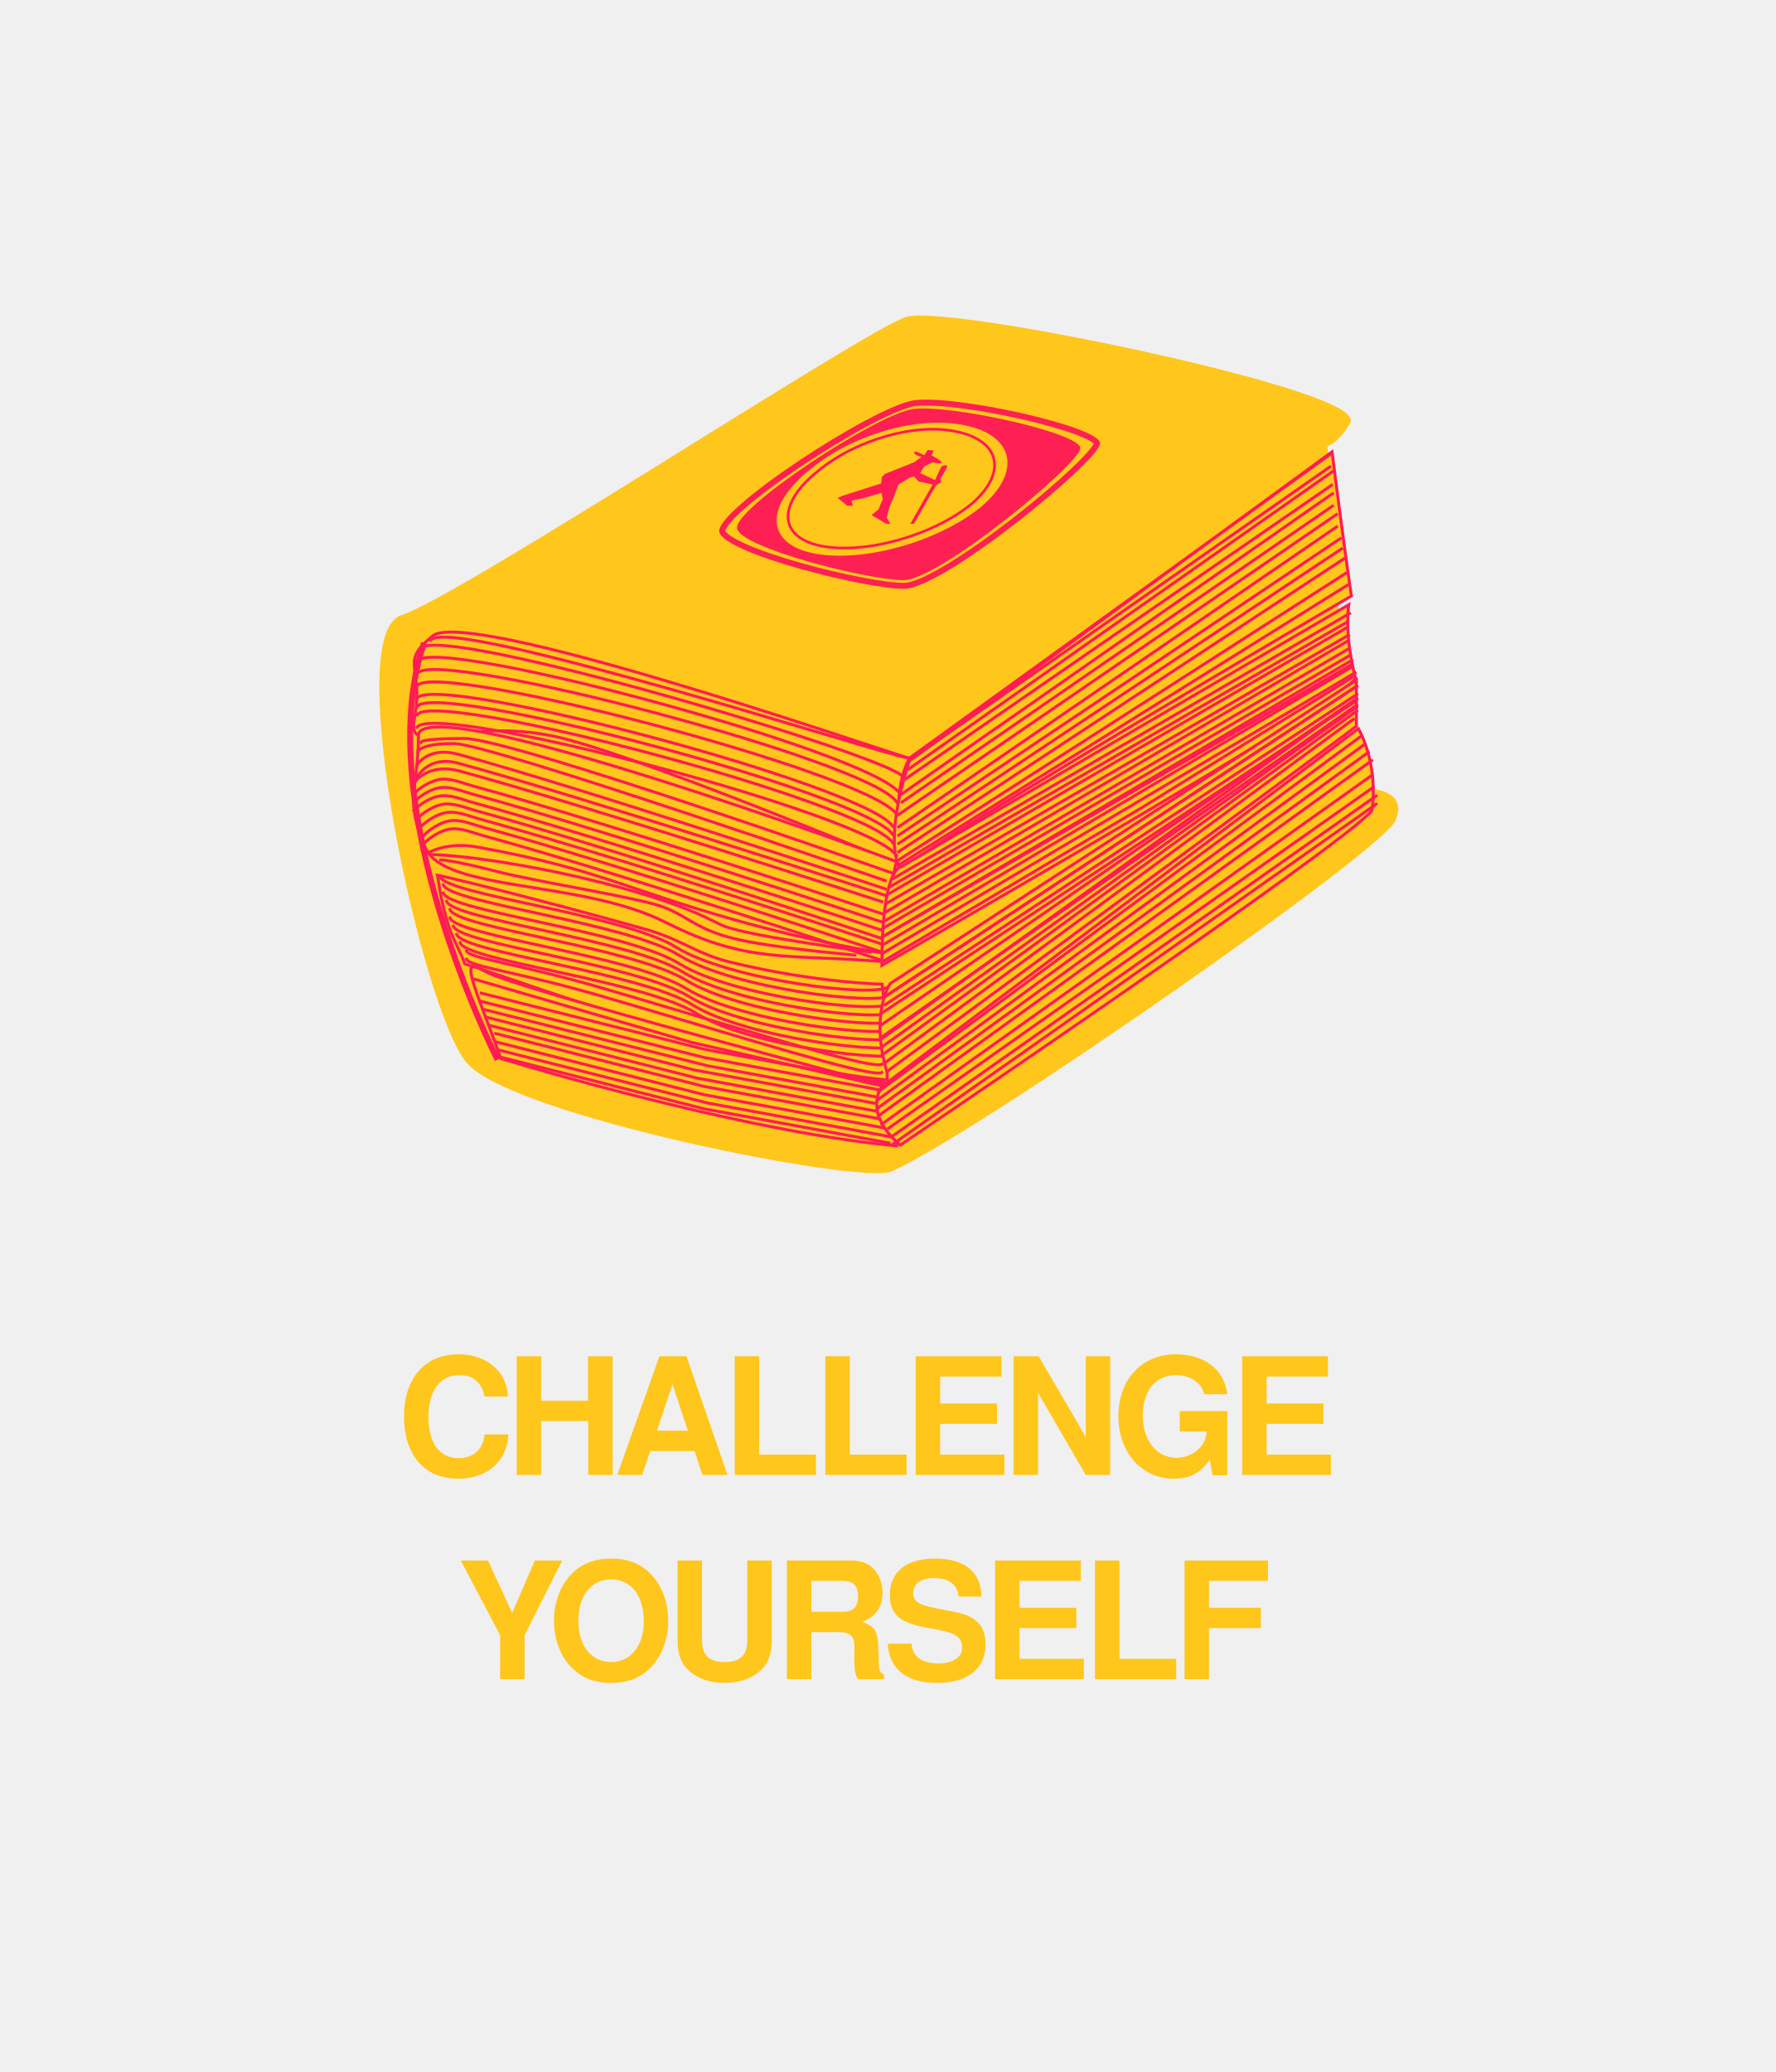
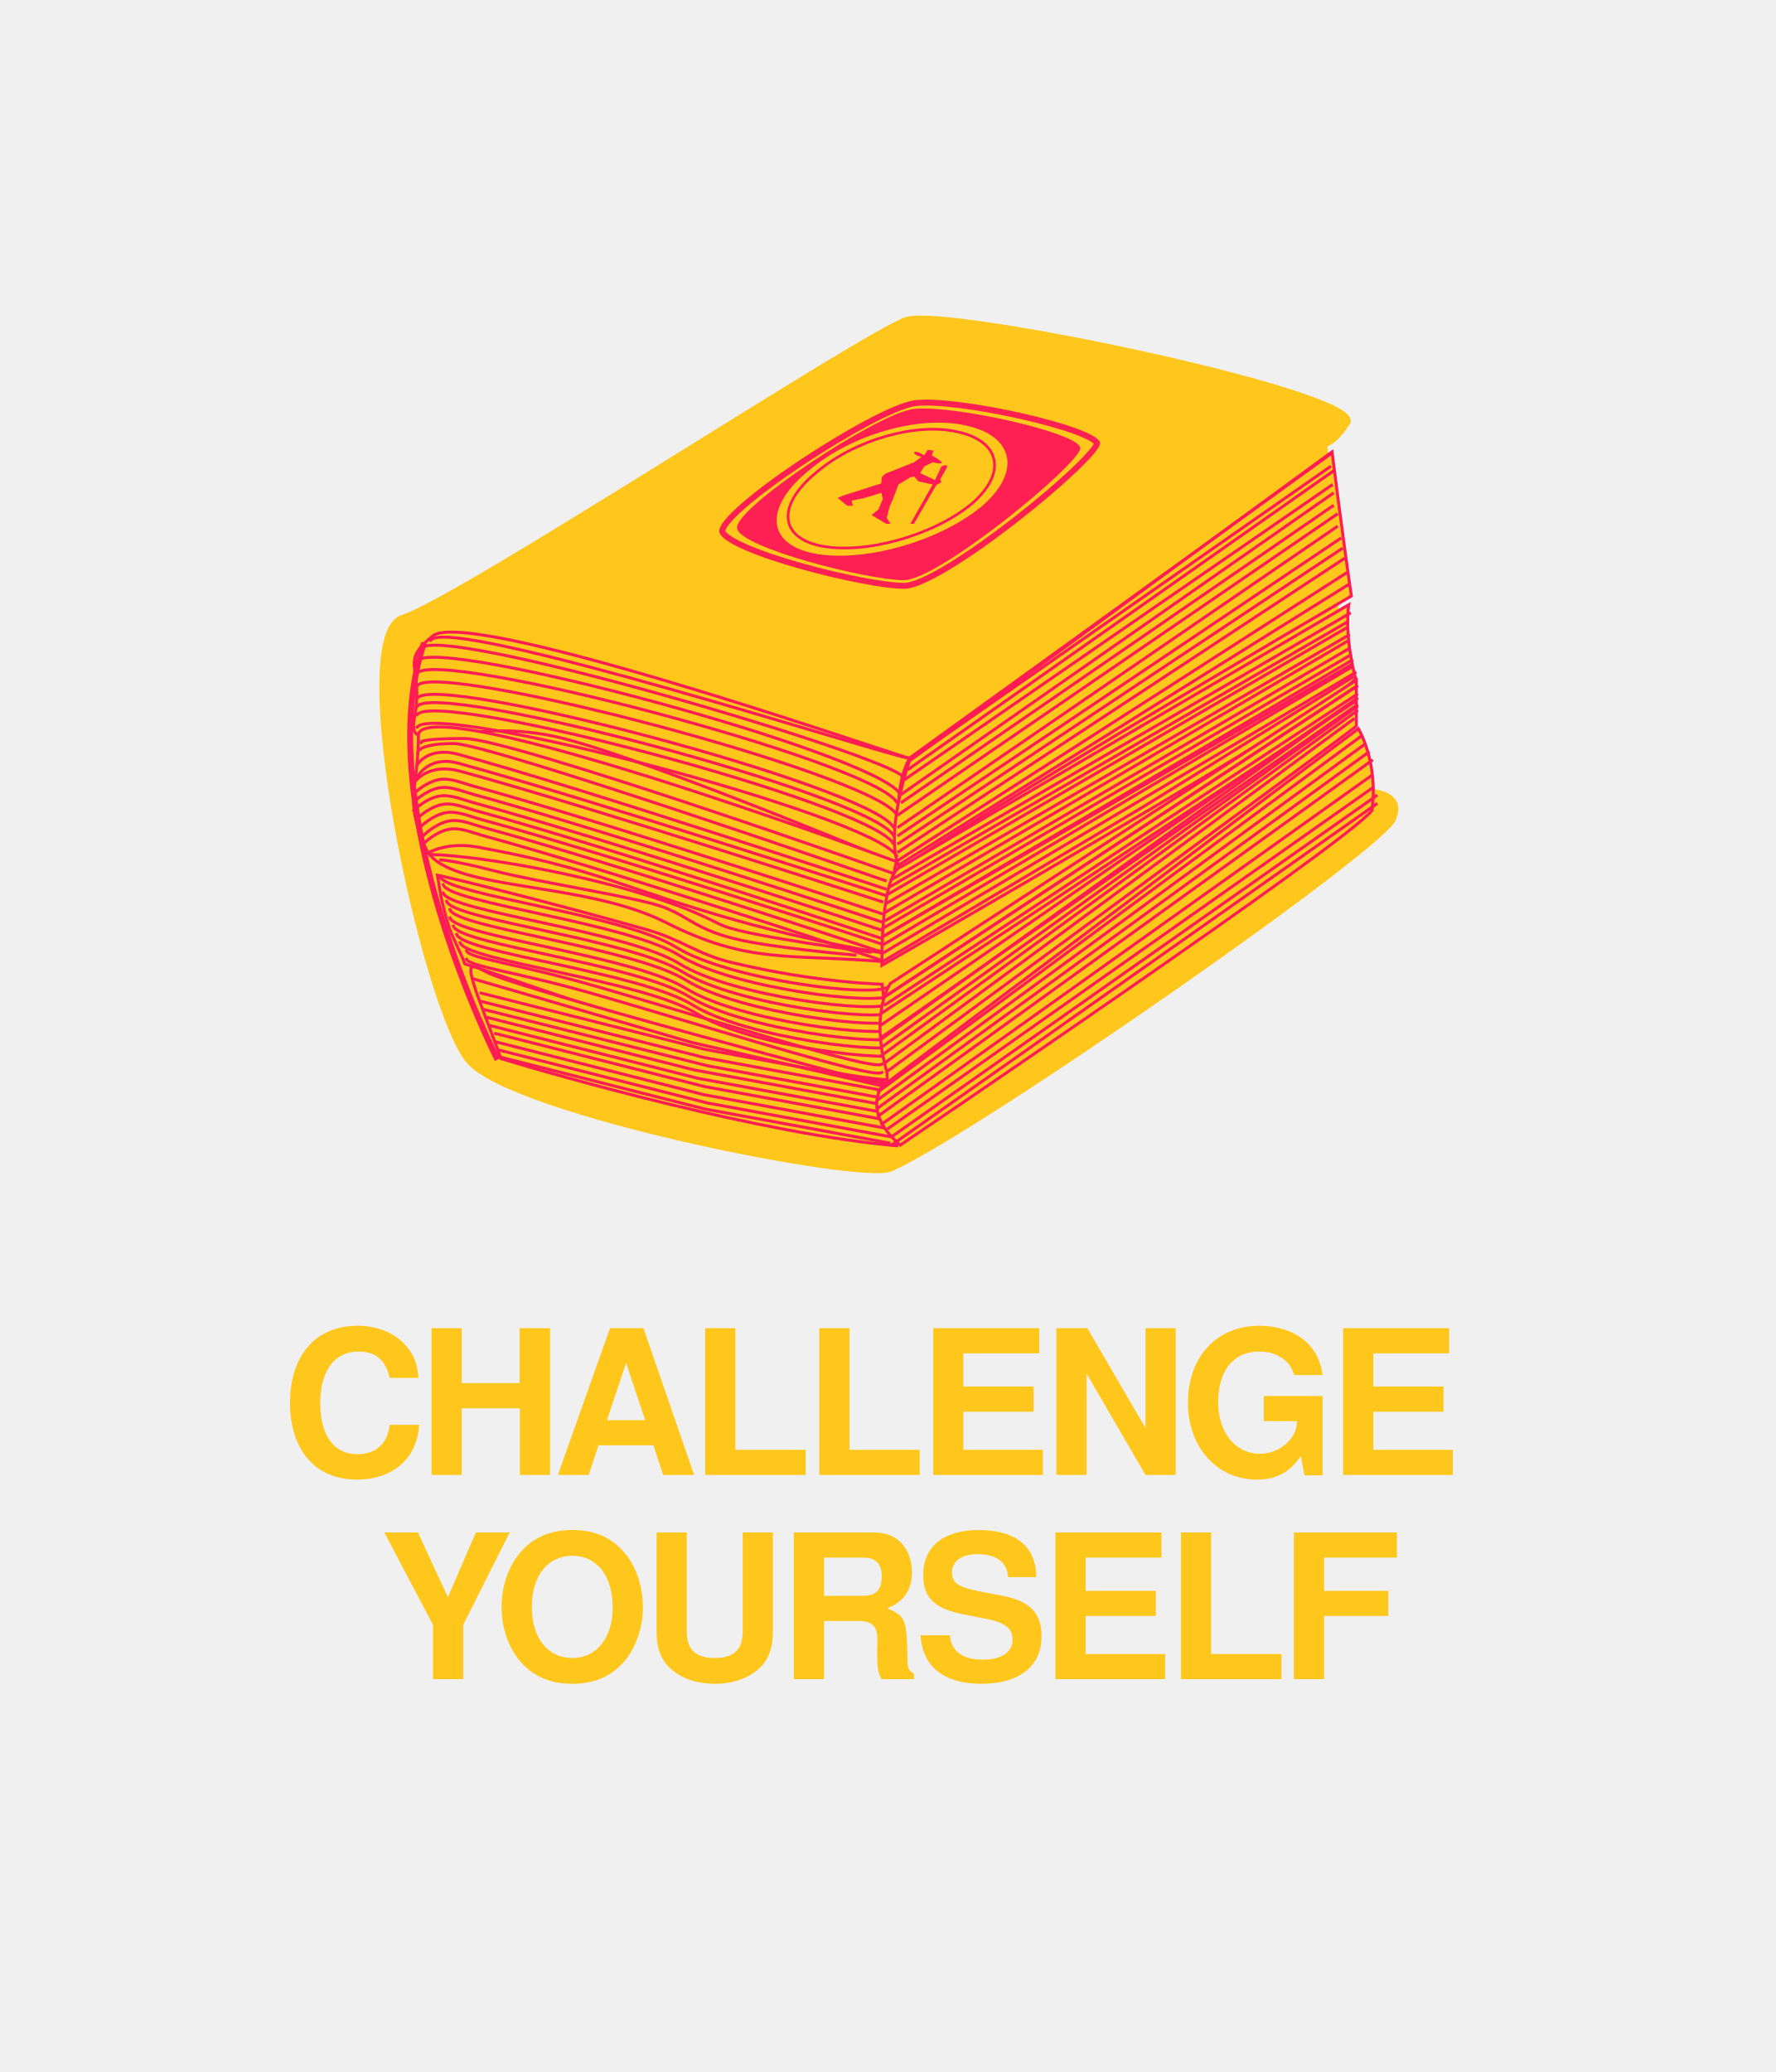
<svg xmlns="http://www.w3.org/2000/svg" xmlns:xlink="http://www.w3.org/1999/xlink" width="600px" height="700px" viewBox="0 0 600 700" version="1.1" style="background: #FF1C54;">
  <defs>
    <path d="M242.69,42.766 C242.69,48.454 189.823,91.922 176.475,91.922 C163.127,91.922 115.987,80.045 114.051,72.801 C112.114,65.557 166.177,30.189 179.834,28.234 C193.491,26.278 242.69,37.078 242.69,42.766 Z" id="path-1" />
    <mask id="mask-2" maskContentUnits="userSpaceOnUse" maskUnits="objectBoundingBox" x="0" y="0" width="128.69" height="63.922" fill="white">
      <use xlink:href="#path-1" />
    </mask>
    <path d="M168.749,42.981 C161.149,56.107 166.618,80.443 166.618,80.443 C166.618,80.443 81.65,44.786 51.063,37.016 C17.604,28.516 -2.658,45.007 0.282,29.558 C3.644,11.888 -5.258,10.995 6.746,1.408 C18.75,-8.179 149.224,36.802 168.749,42.981 Z" id="path-3" />
    <mask id="mask-4" maskContentUnits="userSpaceOnUse" maskUnits="objectBoundingBox" x="0" y="0" width="168.749" height="80.37" fill="white">
      <use xlink:href="#path-3" />
    </mask>
    <path d="M164.245,77.794 C164.245,77.794 160.57,91.256 160.57,112.515 C126.881,109.618 113.847,113.451 85.332,99.046 C56.817,84.641 10.847,88.994 4.084,73.723 C-3.342,56.954 1.629,53.625 1.629,35.518 C1.629,17.411 164.245,77.794 164.245,77.794 Z" id="path-5" />
    <mask id="mask-6" maskContentUnits="userSpaceOnUse" maskUnits="objectBoundingBox" x="0" y="0" width="164.245" height="80.384" fill="white">
      <use xlink:href="#path-5" />
    </mask>
    <path d="M79.198,100.561 C91.48,104.038 96.248,108.866 108.034,111.703 C137.143,118.71 159.239,119.038 159.239,119.038 C159.239,119.038 161.023,131.172 161.023,152.432 C114.981,148.472 37.022,119.038 17.434,113.089 C15.705,108.296 13.143,104.052 11.97,100.358 C8.602,89.757 8.434,83.679 7.895,82.116 C7.74,81.666 46.418,91.28 79.198,100.561 Z" id="path-7" />
    <mask id="mask-8" maskContentUnits="userSpaceOnUse" maskUnits="objectBoundingBox" x="0" y="0" width="153.128" height="70.331" fill="white">
      <use xlink:href="#path-7" />
    </mask>
    <path d="M160.823,153.511 C160.823,153.511 164.236,153.408 164.236,174.667 C118.194,170.707 49.216,151.02 29.629,145.071 C19.649,117.41 14.656,109.107 25.26,114.939 C35.864,120.771 160.823,153.511 160.823,153.511 Z" id="path-9" />
    <mask id="mask-10" maskContentUnits="userSpaceOnUse" maskUnits="objectBoundingBox" x="0" y="0" width="144.895" height="61.489" fill="white">
      <use xlink:href="#path-9" />
    </mask>
    <style type="text/css">

             #challengetext {
-                 font-family: 'Helvetica Neue', 'Helvetica', 'Arial';
-                 font-size: 55px;
+                 font-family: 'LucidaGrande-Bold', 'Lucida Grande', 'Helvetica Neue', 'Helvetica', 'Arial';
+                 font-size: 68px;
                font-weight: bold;
                letter-spacing: -3px;
            }

        </style>
  </defs>
  <g id="Challenge-Yourself" stroke="none" stroke-width="1" fill="none" fill-rule="evenodd">
    <g id="challengeyourself">
      <text id="challengetext" fill="#FFC61C">
-         <tspan x="134.083" y="498.289">CHALLENGE </tspan>
-         <tspan x="154.193" y="567.289">YOURSELF</tspan>
+         <tspan x="95" y="498.289">CHALLENGE </tspan>
+         <tspan x="128" y="567.289">YOURSELF</tspan>
      </text>
      <g id="book" transform="translate(129, 107)">
        <path d="M326.387,35.322 C327.387,25.119 191.039,-3.309 177.311,1.076 C163.582,5.461 26.607,95.479 7.016,101.742 C-12.576,108.005 14.566,233.992 29.5,251.477 C44.434,268.961 162.027,292.219 171.902,287.798 C201.834,274.398 341.76,176.699 341.76,169.232 C346.316,158.385 326.387,160.246 326.387,160.246 L318.449,42.982 C318.449,42.982 321.799,42.982 326.387,35.322 Z" stroke="#FFC61C" stroke-width="2" fill="#FFC61C" />
        <use id="Rectangle-41" stroke="#FF1C54" mask="url(#mask-2)" stroke-width="4" fill="#FFC61C" opacity="0.973" xlink:href="#path-1" />
        <path d="M236,44.398 C236,49.559 188.346,89 176.314,89 C164.282,89 121.791,78.223 120.046,71.65 C118.3,65.078 167.032,32.986 179.342,31.212 C191.652,29.438 236,39.237 236,44.398 Z" id="Rectangle-41" fill="#FF1C54" opacity="0.973" />
        <g id="Group-2" transform="translate(10.23934, 105.9726)" stroke="#FF1C54" stroke-width="2" fill="#FFC61C">
          <use id="Rectangle-41" mask="url(#mask-4)" xlink:href="#path-3" />
          <use id="Rectangle-41-Copy" mask="url(#mask-6)" xlink:href="#path-5" />
          <use id="Rectangle-41-Copy-2" mask="url(#mask-8)" xlink:href="#path-7" />
          <use id="Rectangle-41-Copy-4" mask="url(#mask-10)" xlink:href="#path-9" />
        </g>
        <g id="pages" transform="translate(19.34098, 188.411)" stroke="#FF1C54" stroke-linecap="square">
          <path d="M0.292,0.725 C2.365,6.882 62.211,13.541 80.094,24.602 C97.976,35.664 146.689,41.749 151.884,37.978" id="Line" />
          <path d="M1.43,3.519 C3.503,9.677 63.349,16.335 81.231,27.397 C99.114,38.458 147.827,44.543 153.021,40.773" id="Line" />
          <path d="M1.43,6.314 C3.503,12.471 63.349,19.13 81.231,30.191 C99.114,41.253 147.827,47.338 153.021,43.568" id="Line" />
          <path d="M2.568,9.108 C4.641,15.266 64.487,21.924 82.369,32.986 C100.252,44.047 148.965,50.132 154.159,46.362" id="Line" />
          <path d="M3.705,11.903 C5.778,18.06 65.624,24.719 83.507,35.78 C101.389,46.842 150.103,52.927 155.297,49.157" id="Line" />
          <path d="M3.705,14.697 C5.778,20.855 65.624,27.513 83.507,38.575 C101.389,49.636 150.103,55.721 155.297,51.951" id="Line" />
          <path d="M4.843,17.492 C6.916,23.649 66.762,30.308 84.645,41.369 C102.527,52.431 151.24,58.516 156.434,54.746" id="Line" />
          <path d="M5.981,20.286 C8.054,26.444 67.9,33.102 85.782,44.164 C103.665,55.225 152.378,61.31 157.572,57.54" id="Line" />
          <path d="M7.118,23.081 C9.192,29.239 69.038,35.897 86.92,46.958 C104.802,58.02 153.516,64.105 158.71,60.335" id="Line" />
          <path d="M9.308,25.875 C10.128,28.311 27.203,30.345 52.987,37.786 C86.86,47.562 131.586,61.686 145.462,64.008 C147.725,64.387 149.168,64.452 149.608,64.132" id="Line" />
          <path d="M9.308,28.67 C10.128,31.106 27.203,33.139 52.987,40.581 C86.86,50.356 131.586,64.481 145.462,66.803 C147.725,67.182 149.168,67.246 149.608,66.927" id="Line" />
          <polyline id="Line" points="20.265 59.352 90.736 77.236 153.021 88.726" />
          <polyline id="Line" points="19.265 61.352 89.736 79.236 152.021 90.726" />
          <polyline id="Line" points="19.128 56.558 89.598 74.441 151.884 85.932" />
          <polyline id="Line" points="19.128 53.763 89.598 71.647 151.884 83.137" />
          <polyline id="Line" points="16.852 50.969 87.323 68.852 149.608 80.342" />
          <polyline id="Line" points="15.715 48.174 86.185 66.058 148.47 77.548" />
          <polyline id="Line" points="15.365 45.693 90.736 64.66 153.021 76.151" />
          <polyline id="Line" points="14.227 42.899 89.598 61.866 151.884 73.356" />
          <polyline id="Line" points="14.227 40.104 89.598 59.071 151.884 70.562" />
          <polyline id="Line" points="11.814 35.364 85.295 56.756 151.884 71.959" />
        </g>
        <g id="Group-3" transform="translate(167.1049, 45.49315)" stroke="#FF1C54" fill="#FFC61C">
          <path d="M11.157,104.562 L153.94,0.15 C153.94,0.15 157.766,30.601 160.469,48.844 C160.469,48.844 1.844,141.796 8.373,141.796 C1.844,131.191 11.157,104.562 11.157,104.562 Z" id="Path-126" />
          <path d="M8.257,140.41 C8.257,140.41 1.844,140.41 1.844,173.644 C1.844,173.644 166.641,79.463 161.786,76.291 C157.973,61.609 159.573,51.815 159.573,51.815 L8.257,140.41 Z" id="Path-127" />
          <path d="M4.707,179.762 C4.707,179.762 -2.282,189.631 3.52,209.552 C3.52,209.552 157.49,96.735 162.158,92.824 C162.158,85.848 162.158,77.263 162.158,77.263 L4.707,179.762 Z" id="Path-128" />
          <path d="M1.844,214.585 C1.844,214.585 -4.86,223.23 8.055,234.381 C8.055,234.381 159.534,131.929 167.409,121.319 C169.706,105.074 162.839,93.668 162.839,93.668 L1.844,214.585 Z" id="Path-129" />
        </g>
        <g id="pages" transform="translate(10.23934, 45.89041)" stroke="#FF1C54" stroke-linecap="square">
          <path d="M0.569,115.274 C0.569,115.274 4.348,111.456 8.951,110.512 C12.712,109.74 17.01,111.682 20.36,112.593 C66.004,125.006 158.71,155.8 158.71,155.8" id="Line" />
          <path d="M0.569,118.068 C0.569,118.068 4.348,114.251 8.951,113.306 C12.712,112.534 17.01,114.476 20.36,115.387 C66.004,127.8 158.71,158.594 158.71,158.594" id="Line" />
          <path d="M0.569,120.863 C0.569,120.863 4.348,117.045 8.951,116.101 C12.712,115.329 17.01,117.271 20.36,118.182 C66.004,130.595 158.71,161.389 158.71,161.389" id="Line" />
          <path d="M1.707,123.658 C1.707,123.658 5.486,119.84 10.088,118.895 C13.85,118.123 18.148,120.065 21.498,120.976 C67.142,133.389 158.71,164.184 158.71,164.184" id="Line" />
          <path d="M2.844,126.452 C2.844,126.452 6.623,122.634 11.226,121.69 C14.988,120.918 19.285,122.86 22.635,123.771 C68.28,136.184 158.71,166.065 158.71,166.065" id="Line" />
          <path d="M3.982,129.247 C3.982,129.247 7.761,125.429 12.364,124.484 C16.125,123.713 20.423,125.654 23.773,126.565 C69.417,138.978 158.71,168.783 158.71,168.783" id="Line" />
          <path d="M3.982,132.041 C3.982,132.041 7.761,128.223 12.364,127.279 C16.125,126.507 20.423,128.449 23.773,129.36 C69.417,141.773 158.71,171.578 158.71,171.578" id="Line" />
          <path d="M9.67,137.63 C9.67,137.63 13.582,137.63 28.213,141.428 C42.843,145.225 77.002,150.405 85.287,153.699 C93.572,156.993 96.173,161.075 108.787,164.209 C121.402,167.344 149.608,169.767 149.608,169.767" id="Line" />
          <path d="M6.748,135.788 C24.442,136.487 59.075,142.636 84.891,151.363 C97.741,155.706 102.427,158.875 105.612,160.068 C115.196,163.66 154.736,168.771 154.736,168.771" id="Line" />
          <path d="M5.897,135.001 C5.897,135.001 12.146,131.472 21.936,133.254 C62.984,140.726 71.149,147.237 109.747,158.096 C136.401,165.595 158.71,169.025 158.71,169.025" id="Line" />
          <path d="M2.849,66.201 C9.255,57.49 161.185,102.446 165.943,109.625" id="Line" />
          <path d="M6.262,63.406 C12.668,54.695 162.75,103.119 167.404,103.119" id="Line" />
          <path d="M1.711,70.392 C8.117,61.681 155.57,101.299 164.805,115.214" id="Line-Copy-2" />
          <path d="M1.711,74.584 C8.117,65.873 154.432,104.093 163.667,118.008" id="Line-Copy-3" />
          <path d="M1.711,78.776 C8.117,70.065 154.432,108.285 163.667,122.2" id="Line-Copy-4" />
          <path d="M1.711,82.968 C8.117,74.257 153.295,112.477 162.53,126.392" id="Line-Copy-4" />
          <path d="M1.711,85.762 C8.117,77.051 153.295,115.271 162.53,129.187" id="Line-Copy-4" />
          <path d="M1.711,88.557 C8.117,79.846 153.295,118.066 162.53,131.981" id="Line-Copy-4" />
          <path d="M1.711,92.749 C8.117,84.038 154.432,122.258 163.667,136.173" id="Line-Copy-4" />
          <path d="M3.004,97.995 C3.004,97.995 1.53,96.598 17.578,96.598 C33.626,96.598 162.521,142.179 162.521,142.179" id="Line" />
          <path d="M1.912,101.301 C1.912,101.301 1.988,98.301 14.072,98.301 C26.157,98.301 159.848,144.616 159.848,144.616" id="Line" />
          <path d="M1.707,105.493 C1.707,105.493 5.411,99.181 15.542,101.936 C58.504,113.619 159.848,147.411 159.848,147.411" id="Line" />
          <path d="M1.707,109.685 C1.707,109.685 5.456,102.193 15.588,104.949 C58.549,116.632 159.848,149.587 159.848,149.587" id="Line" />
          <path d="M1.332,110.781 C1.332,110.781 5.969,104.857 16.1,107.612 C59.061,119.295 158.71,151.735 158.71,151.735" id="Line" />
          <path d="M167.811,104.096 L310.025,4.89" id="Line" />
          <path d="M167.811,106.89 L311.162,6.288" id="Line" />
          <path d="M165.536,111.082 L310.612,11.065" id="Line" />
          <path d="M167.949,103.301 L310.025,0.699" id="Line" />
          <path d="M165.536,115.274 L310.948,13.903" id="Line" />
          <path d="M165.536,118.068 L310.948,18.095" id="Line" />
          <path d="M164.398,122.26 L312.306,20.953" id="Line" />
          <path d="M164.398,126.452 L312.306,25.145" id="Line" />
          <path d="M164.398,129.247 L313.539,29.09" id="Line" />
          <path d="M164.398,132.041 L313.994,32.557" id="Line" />
          <path d="M164.398,134.836 L314.7,35.958" id="Line" />
          <path d="M164.398,137.63 L315.435,40.799" id="Line" />
          <path d="M164.913,139.026 L316.391,44.575" id="Line" />
          <path d="M162.412,144.002 L316.714,54.373" id="Line" />
          <path d="M161.274,146.797 L316.012,57.211" id="Line" />
          <path d="M160.136,149.591 L315.873,59.117" id="Line" />
          <path d="M160.136,152.386 L316.379,61.698" id="Line" />
          <path d="M160.136,155.18 L316.292,63.562" id="Line" />
          <path d="M160.136,157.975 L316.292,66.356" id="Line" />
          <path d="M158.999,160.77 L317.012,68.413" id="Line" />
          <path d="M158.999,163.564 L317.442,70.208" id="Line" />
          <path d="M158.999,163.564 L317.442,71.605" id="Line" />
          <path d="M158.999,169.153 L318.58,74.4" id="Line" />
          <polyline id="Line" points="158.999 171.948 246.431 120.034 317.625 75.95" />
          <path d="M319.126,78.945 L159.848,183.74" id="Line" />
          <path d="M320.773,95.708 L157.572,215.877" id="Line" />
          <path d="M321.91,98.503 L157.572,218.491" id="Line" />
          <path d="M323.048,101.297 L157.572,221.286" id="Line" />
          <path d="M324.186,104.092 L157.572,224.08" id="Line" />
          <path d="M324.167,109.101 L158.71,226.875" id="Line" />
          <polyline id="Line" points="324.553 113.22 167.386 223.77 160.985 228.272" />
          <polyline id="Line" points="325.69 116.015 168.524 226.564 162.123 231.066" />
          <polyline id="Line" points="325.69 118.809 168.524 229.359 162.123 233.861" />
          <path d="M319.126,78.945 L159.848,183.74" id="Path" />
          <path d="M319.126,81.74 L159.848,186.534" id="Path" />
          <path d="M317.989,84.534 L158.71,189.329" id="Line" />
          <path d="M317.989,90.123 L159.848,206.096" id="Line" />
          <path d="M319.126,87.329 L158.71,203.61" id="Line" />
          <path d="M319.126,85.932 L158.71,200.815" id="Line" />
          <path d="M319.126,83.137 L158.71,198.021" id="Line" />
          <path d="M319.126,83.137 L158.71,193.226" id="Line" />
          <path d="M319.126,85.342 L158.71,197.432" id="Line" />
          <polyline id="Path" points="158.999 166.359 300.848 82.283 317.312 72.525" />
        </g>
        <path d="M38.66,250.102 C38.66,250.102 -3.91,166.043 13.957,111.109" id="Line" stroke="#FF1C54" stroke-width="2" stroke-linecap="square" />
        <path d="M200.498,41.376 C185.748,35.208 162.206,37.728 146.118,47.003 C129.135,56.279 126.995,68.798 142.311,74.966 C157.985,81.134 184.564,78.614 201.061,69.339 C216.813,60.063 215.917,47.544 200.498,41.376 Z" id="Oval-1" fill="#FFC61C" transform="translate(172.2376, 58.17099) rotate(-10) translate(-172.2376, -58.17099) " />
        <path d="M197.284,43.013 C184.088,37.509 163.025,39.757 148.631,48.034 C133.437,56.312 131.522,67.483 145.225,72.987 C159.248,78.491 183.028,76.243 197.788,67.966 C211.881,59.688 211.079,48.517 197.284,43.013 Z" id="Oval-1-Copy" stroke="#FF1C54" stroke-width="0.9" transform="translate(172, 58) rotate(-10) translate(-172, -58) " />
        <path d="M183.264,46.796 L184.455,45 L186.417,45.211 L185.777,46.84 C185.777,46.84 189.994,49.128 189.06,49.446 C188.127,49.765 186.128,49.156 186.128,49.156 L183.264,50.606 L181.887,52.825 L186.896,55.181 L189.06,50.606 C189.06,50.606 191,49.606 191,50.606 C191,51.041 188.661,54.911 188.661,54.911 L189.06,55.868 L187.298,56.938 L179.787,69.958 L178.561,69.958 L186.112,56.681 L181.314,55.618 L179.877,53.996 L178.561,54.257 L174.551,56.684 L172.774,61.405 L171.545,64.215 L170.597,67.935 L171.857,69.975 L170.432,69.958 L165.443,66.993 L167.782,65.139 L169.262,61.607 L168.804,59.507 L162.744,61.305 L158.714,62.147 L159.146,63.884 L157.248,63.865 L154,61.218 L155.815,60.441 L168.71,56.329 L168.941,54.145 L170.072,53.064 L179.877,49.156 L182.363,47.369 C182.363,47.369 179.628,46.697 179.877,45.842 C180.125,44.987 183.264,46.796 183.264,46.796 Z" id="Path-100" fill="#FF1C54" />
      </g>
    </g>
  </g>
</svg>
